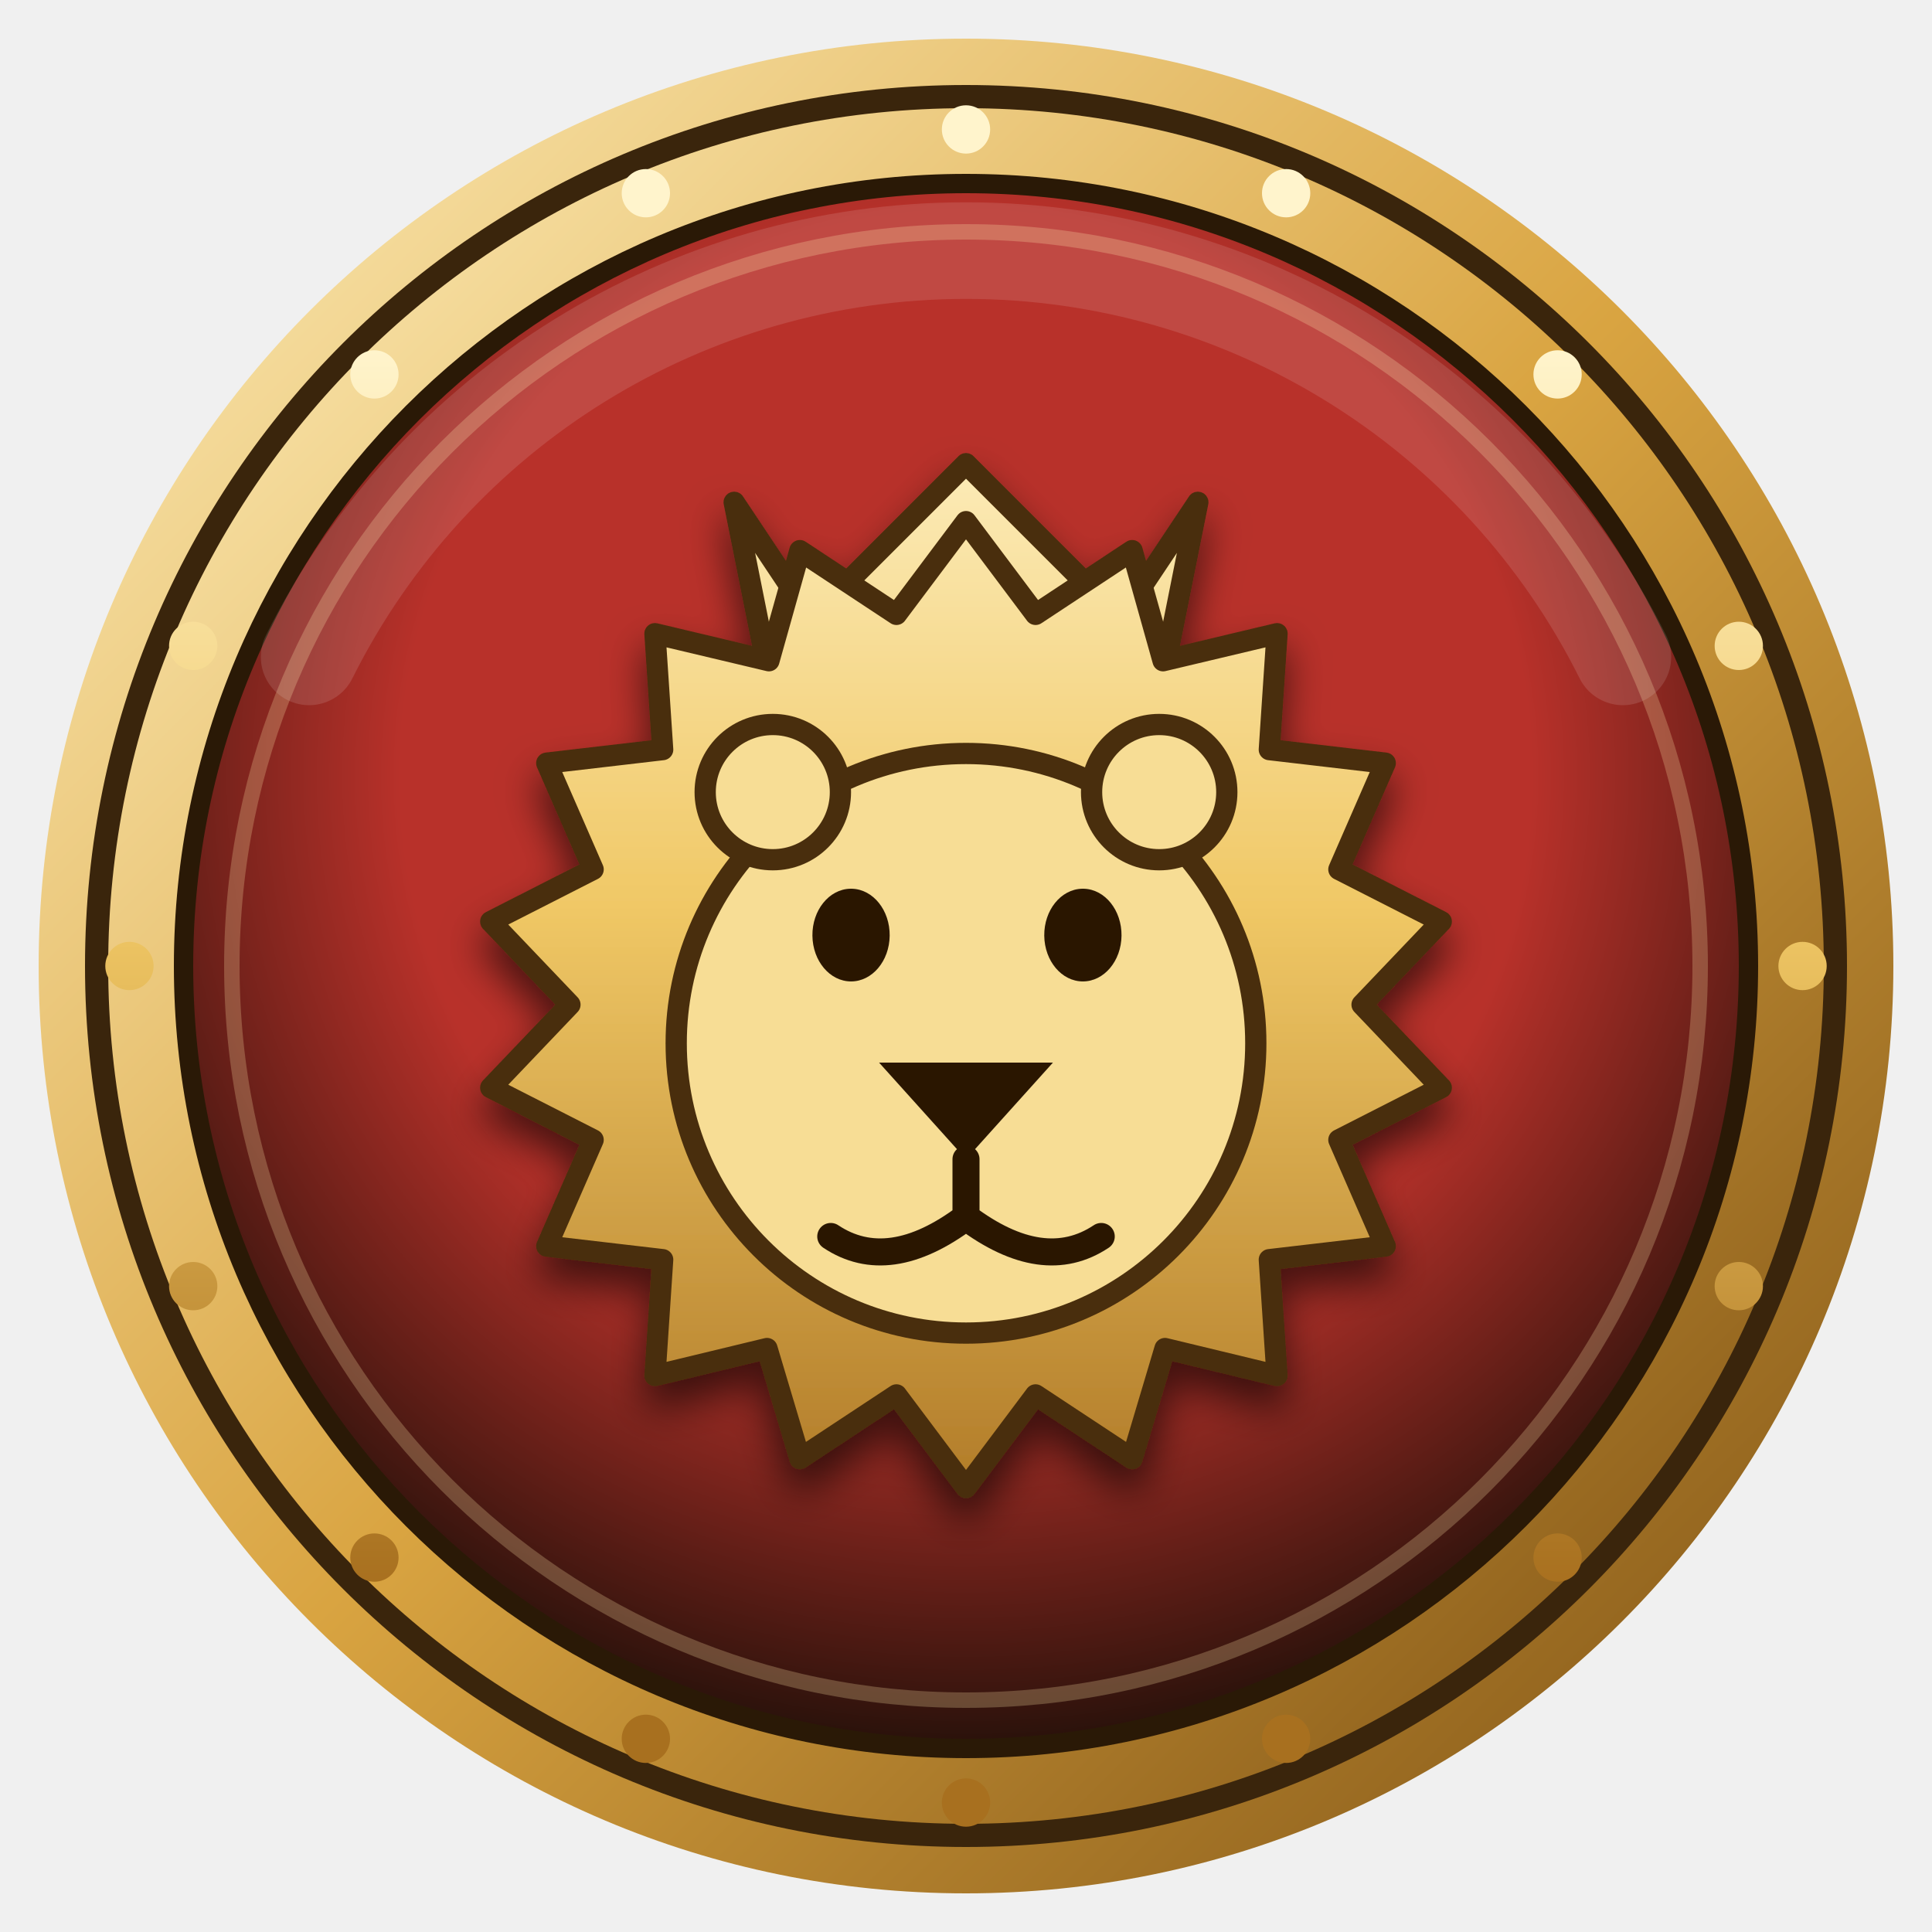
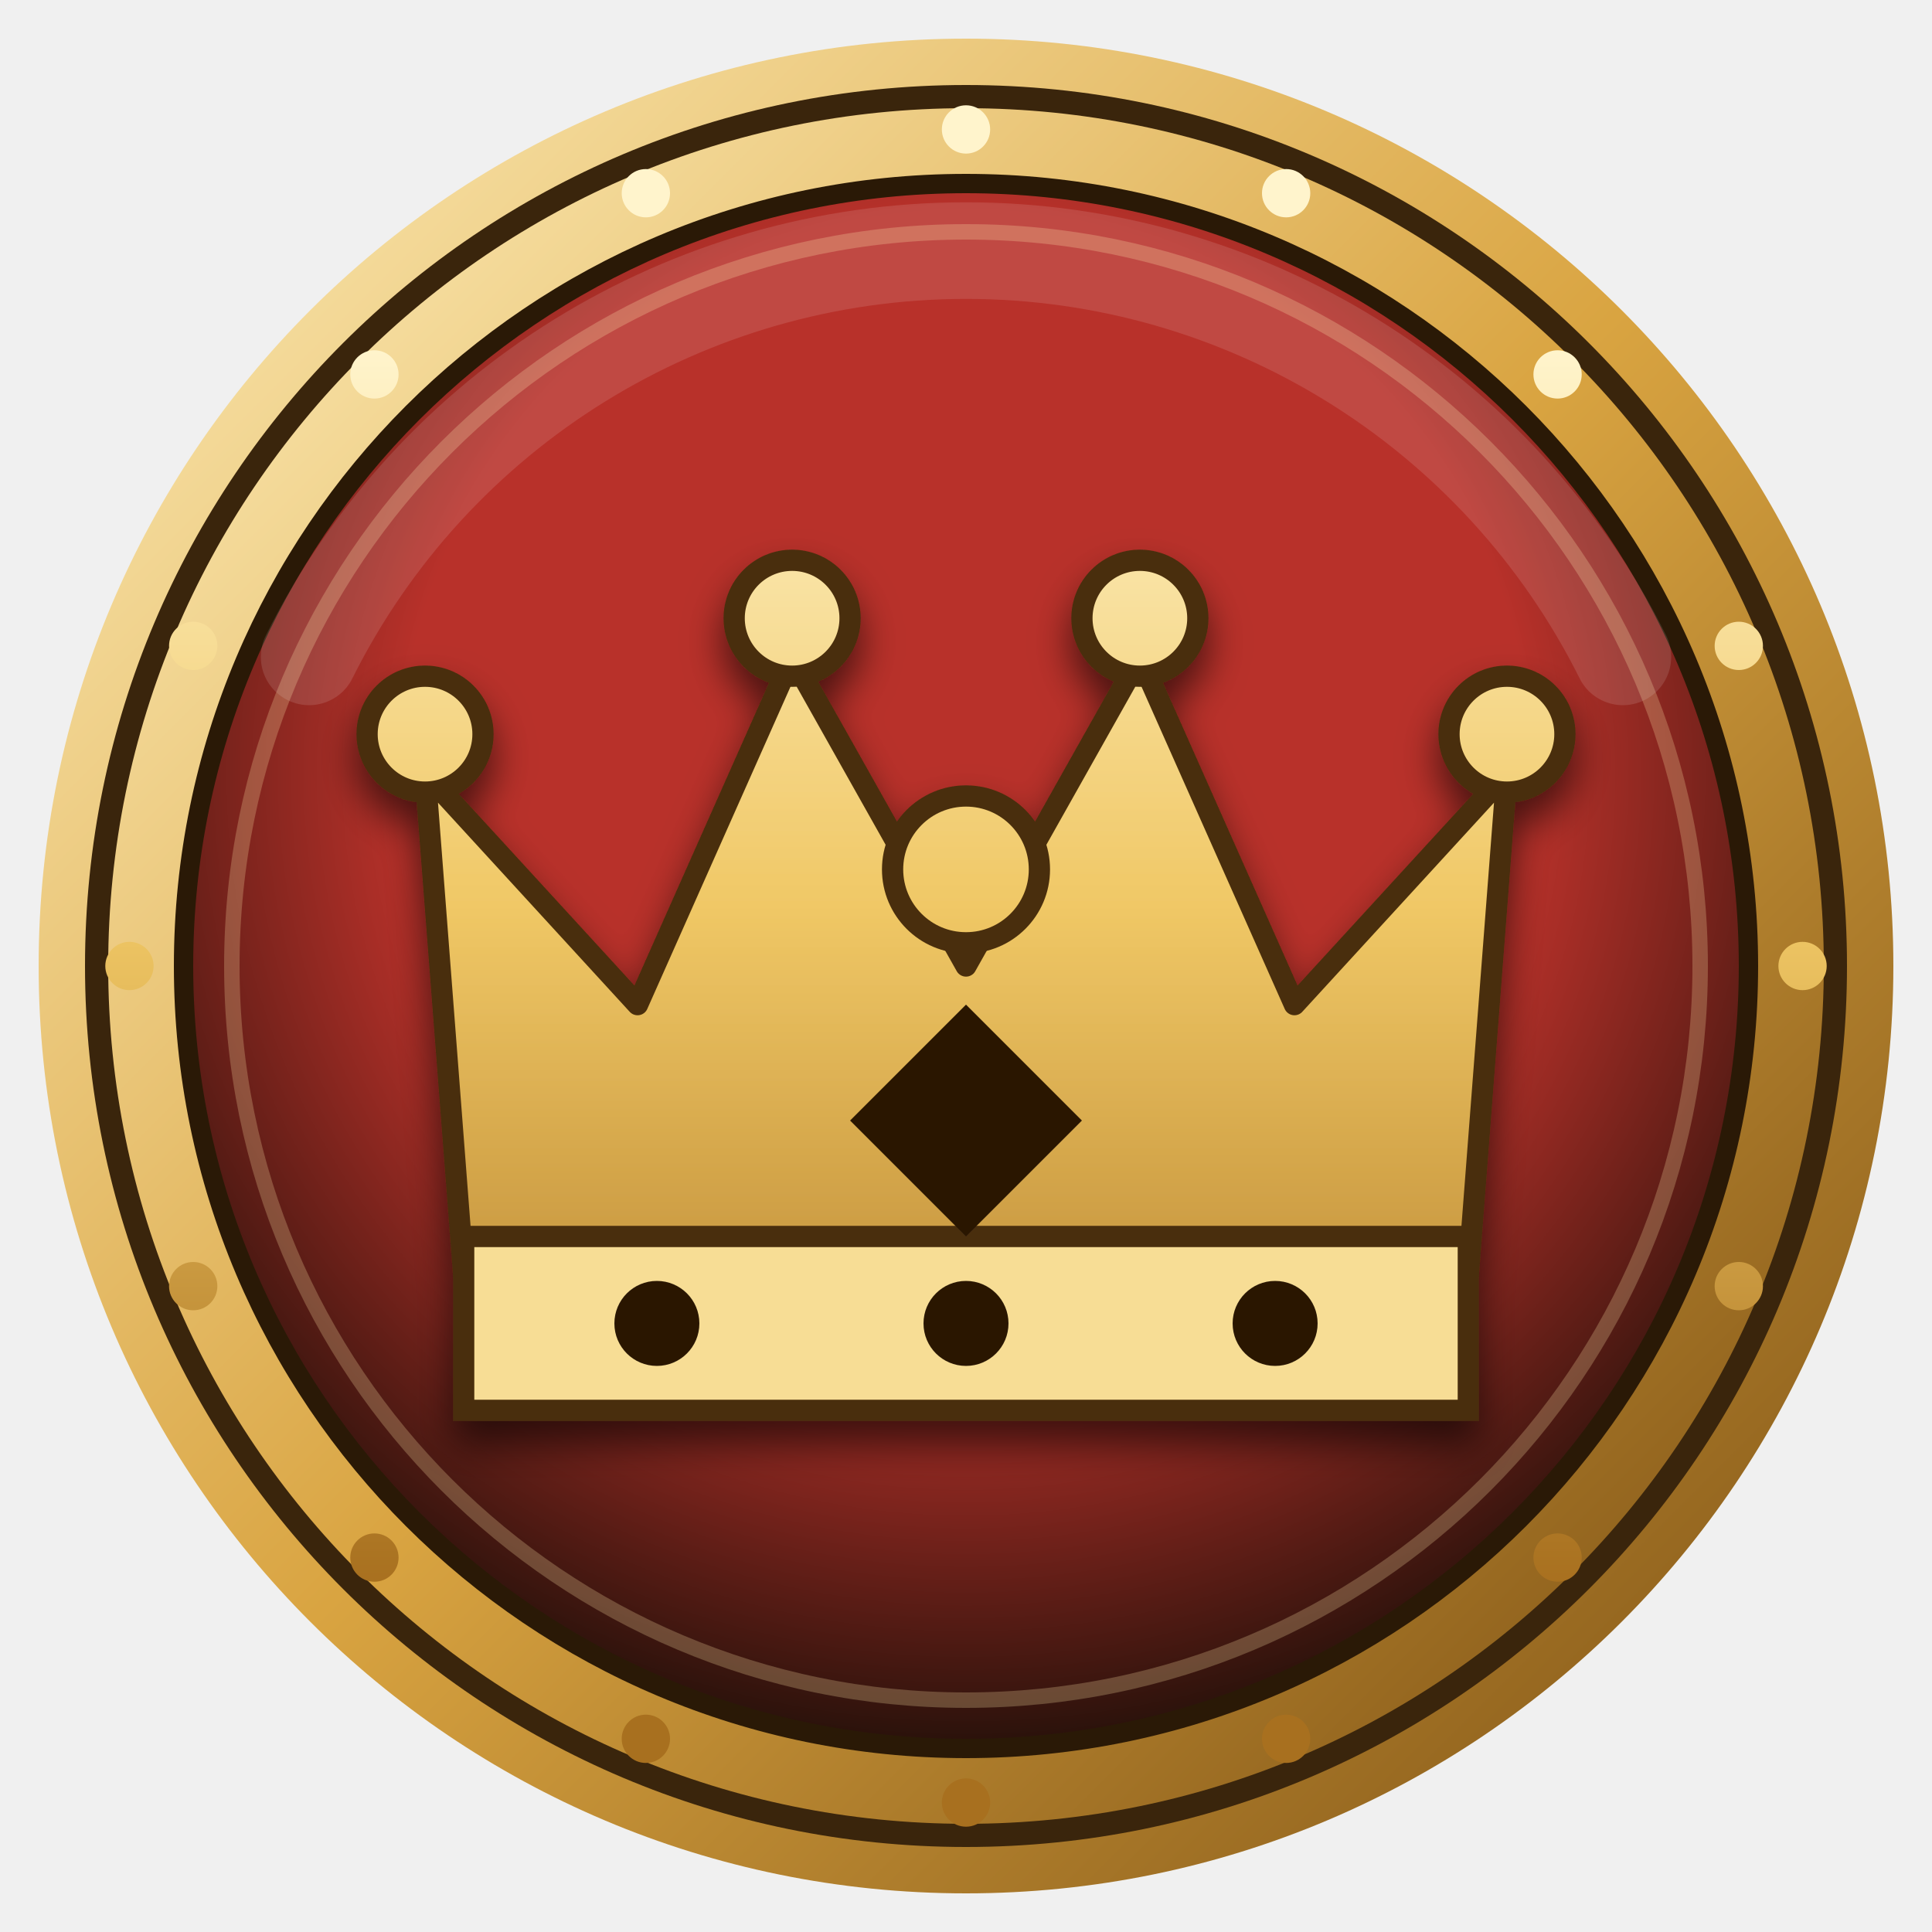
<svg xmlns="http://www.w3.org/2000/svg" viewBox="0 0 100 100" width="256" height="256">
  <defs>
    <radialGradient id="fljuda" cx="50%" cy="38%" r="65%">
      <stop offset="0" stop-color="#B8312A" stop-opacity="1" />
      <stop offset=".55" stop-color="#B8312A" />
      <stop offset="1" stop-color="#140d06" />
    </radialGradient>
    <linearGradient id="gdjuda" gradientUnits="userSpaceOnUse" x1="0" y1="18" x2="0" y2="82">
      <stop offset="0" stop-color="#FFF4CC" />
      <stop offset=".45" stop-color="#F0C866" />
      <stop offset="1" stop-color="#A8701F" />
    </linearGradient>
    <linearGradient id="grjuda" x1="0" y1="0" x2="1" y2="1">
      <stop offset="0" stop-color="#FFF0BE" />
      <stop offset=".5" stop-color="#D9A441" />
      <stop offset="1" stop-color="#7A4E12" />
    </linearGradient>
    <filter id="shjuda" x="-20%" y="-20%" width="140%" height="140%">
      <feDropShadow dx="0" dy="1.2" stdDeviation="1" flood-color="#000" flood-opacity=".6" />
    </filter>
  </defs>
  <style>.g{fill:url(#gdjuda);stroke:#4A2E0C;stroke-width:1.1;stroke-linejoin:round}.g2{fill:#F7DD95;stroke:#4A2E0C;stroke-width:1.1}.f{fill:#FFE9A8;stroke:#B5651D;stroke-width:.8}.d{fill:#2A1906}.dk{fill:#2A1906}.o{fill:#6E7B2A;stroke:#FFE9A8;stroke-width:1}.st{stroke:url(#gdjuda);stroke-linecap:round;fill:none}.ln{stroke:#2A1906;stroke-width:1.4;stroke-linecap:round;fill:none}.ln2{stroke:url(#gdjuda);stroke-width:1.6;fill:none}</style>
  <circle cx="50" cy="50" r="48" fill="url(#grjuda)" />
  <circle cx="50" cy="50" r="45.6" fill="#3A250C" />
  <circle cx="50" cy="50" r="44.4" fill="url(#grjuda)" />
  <circle cx="50" cy="50" r="40.5" fill="url(#fljuda)" stroke="#2A1906" stroke-width="1" />
  <circle cx="93.30" cy="50.00" r="1.25" fill="url(#gdjuda)" />
  <circle cx="90.00" cy="66.57" r="1.25" fill="url(#gdjuda)" />
  <circle cx="80.62" cy="80.62" r="1.25" fill="url(#gdjuda)" />
  <circle cx="66.57" cy="90.00" r="1.25" fill="url(#gdjuda)" />
  <circle cx="50.00" cy="93.30" r="1.25" fill="url(#gdjuda)" />
  <circle cx="33.43" cy="90.00" r="1.25" fill="url(#gdjuda)" />
  <circle cx="19.38" cy="80.62" r="1.25" fill="url(#gdjuda)" />
  <circle cx="10.00" cy="66.57" r="1.25" fill="url(#gdjuda)" />
  <circle cx="6.70" cy="50.00" r="1.25" fill="url(#gdjuda)" />
  <circle cx="10.00" cy="33.43" r="1.25" fill="url(#gdjuda)" />
  <circle cx="19.38" cy="19.38" r="1.25" fill="url(#gdjuda)" />
  <circle cx="33.43" cy="10.00" r="1.25" fill="url(#gdjuda)" />
  <circle cx="50.00" cy="6.70" r="1.25" fill="url(#gdjuda)" />
  <circle cx="66.57" cy="10.00" r="1.25" fill="url(#gdjuda)" />
  <circle cx="80.62" cy="19.38" r="1.25" fill="url(#gdjuda)" />
  <circle cx="90.00" cy="33.43" r="1.25" fill="url(#gdjuda)" />
  <circle cx="50" cy="50" r="38" fill="none" stroke="#FFE9A8" stroke-opacity=".25" stroke-width=".8" />
  <g filter="url(#shjuda)">
-     <path d="M38 26 l4 6 l8 -8 l8 8 l4 -6 l-2 10 h-20 Z" class="g" />
-     <path d="M50.0 27.0 L53.6 31.8 L58.6 28.5 L60.2 34.2 L66.1 32.8 L65.7 38.8 L71.7 39.5 L69.3 45.0 L74.6 47.7 L70.5 52.0 L74.6 56.3 L69.3 59.0 L71.7 64.5 L65.7 65.2 L66.1 71.2 L60.3 69.8 L58.6 75.5 L53.6 72.2 L50.0 77.0 L46.4 72.2 L41.4 75.5 L39.7 69.8 L33.9 71.2 L34.3 65.2 L28.3 64.5 L30.7 59.0 L25.4 56.3 L29.5 52.0 L25.4 47.7 L30.7 45.0 L28.3 39.5 L34.3 38.8 L33.9 32.8 L39.8 34.2 L41.4 28.5 L46.4 31.8Z" class="g" />
-     <circle cx="50" cy="54" r="15" class="g2" />
-     <path d="M44 46 a2 2.4 0 1 0 0.1 0Z M56 46 a2 2.4 0 1 0 0.1 0Z" class="d" />
-     <path d="M45.5 55 h9 l-4.5 5 Z" class="d" />
-     <path d="M50 60 v3 M50 63 q-4 3 -7 1 M50 63 q4 3 7 1" class="ln" fill="none" />
-     <circle cx="40" cy="41" r="3.5" class="g2" />
-     <circle cx="60" cy="41" r="3.5" class="g2" />
+     <path d="M24 66 L22 40 L33 52 L41 34 L50 50 L59 34 L67 52 L78 40 L76 66 Z" class="g" />
+     <path d="M24 64 h52 v9 h-52 Z" class="g2" />
+     <circle cx="22" cy="38" r="3" class="g" />
+     <circle cx="41" cy="32" r="3" class="g" />
+     <circle cx="59" cy="32" r="3" class="g" />
+     <circle cx="78" cy="38" r="3" class="g" />
+     <circle cx="50" cy="45" r="3.8" class="g" />
+     <circle cx="34" cy="68.5" r="2.2" class="d" />
+     <circle cx="50" cy="68.5" r="2.2" class="d" />
+     <circle cx="66" cy="68.5" r="2.2" class="d" />
+     <path d="M44 58 l6 -6 l6 6 l-6 6 Z" class="d" />
  </g>
  <path d="M16 34 A38 38 0 0 1 84 34" fill="none" stroke="#fff" stroke-opacity=".12" stroke-width="5" stroke-linecap="round" />
</svg>
